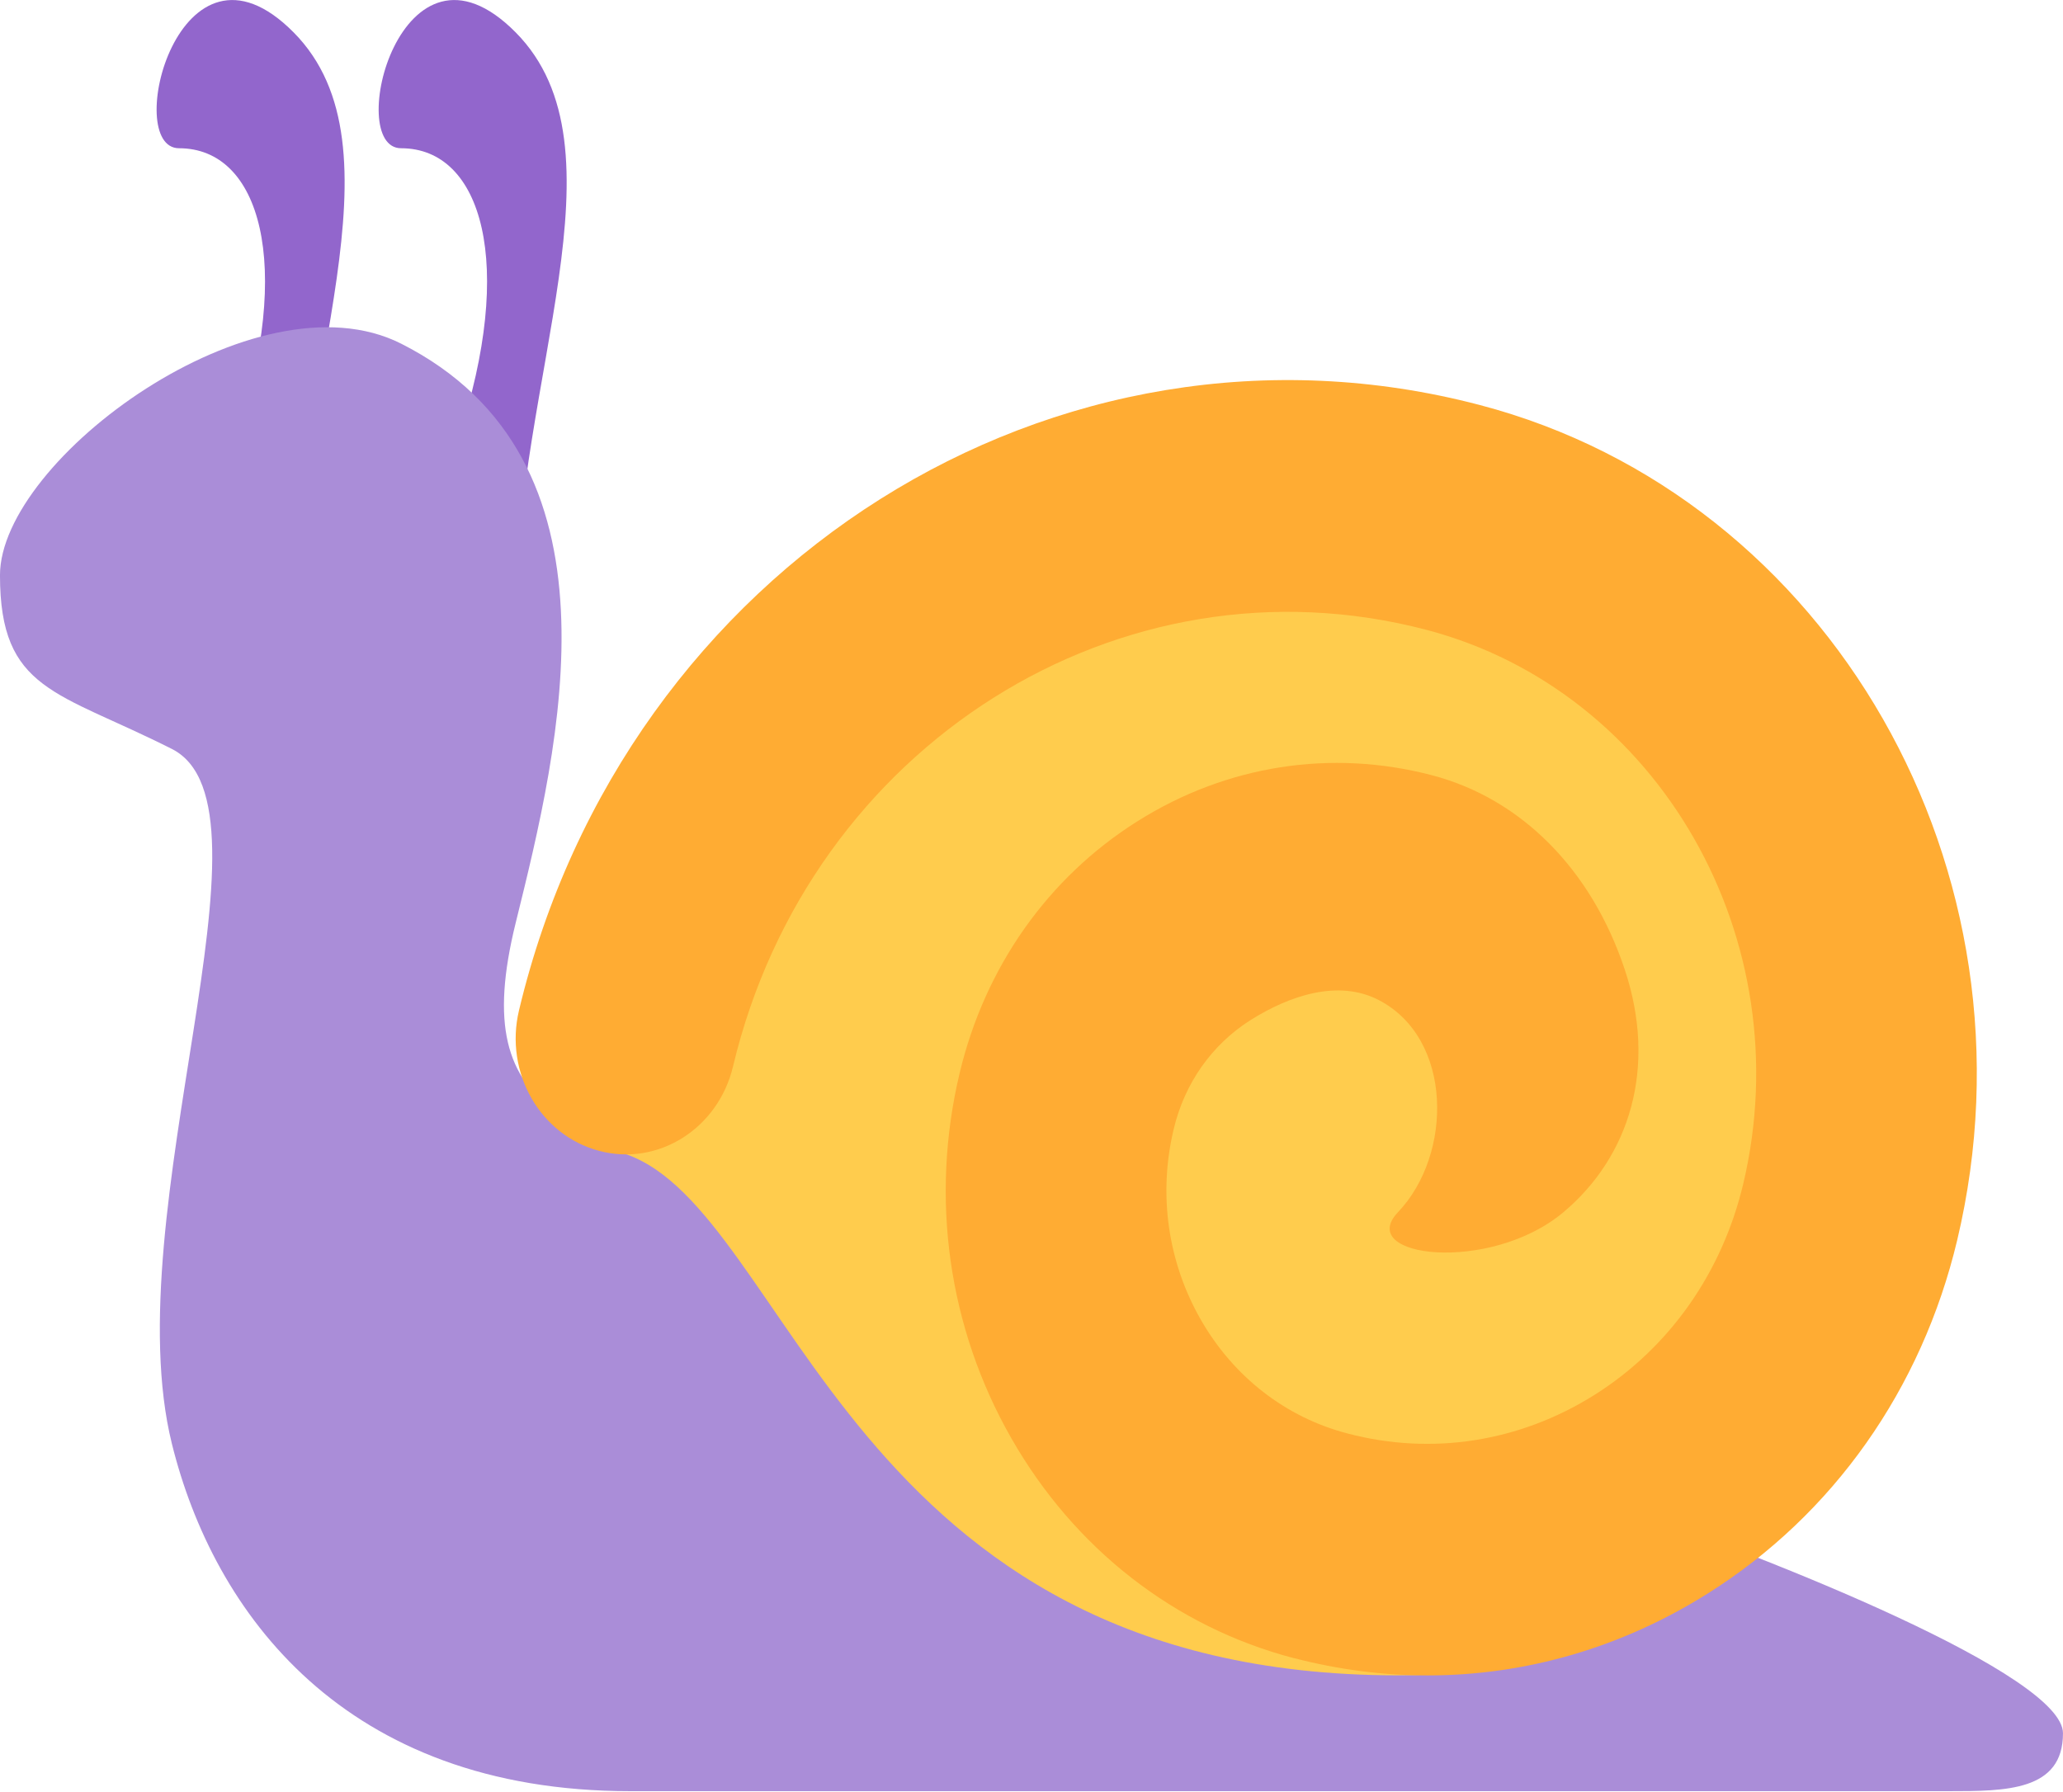
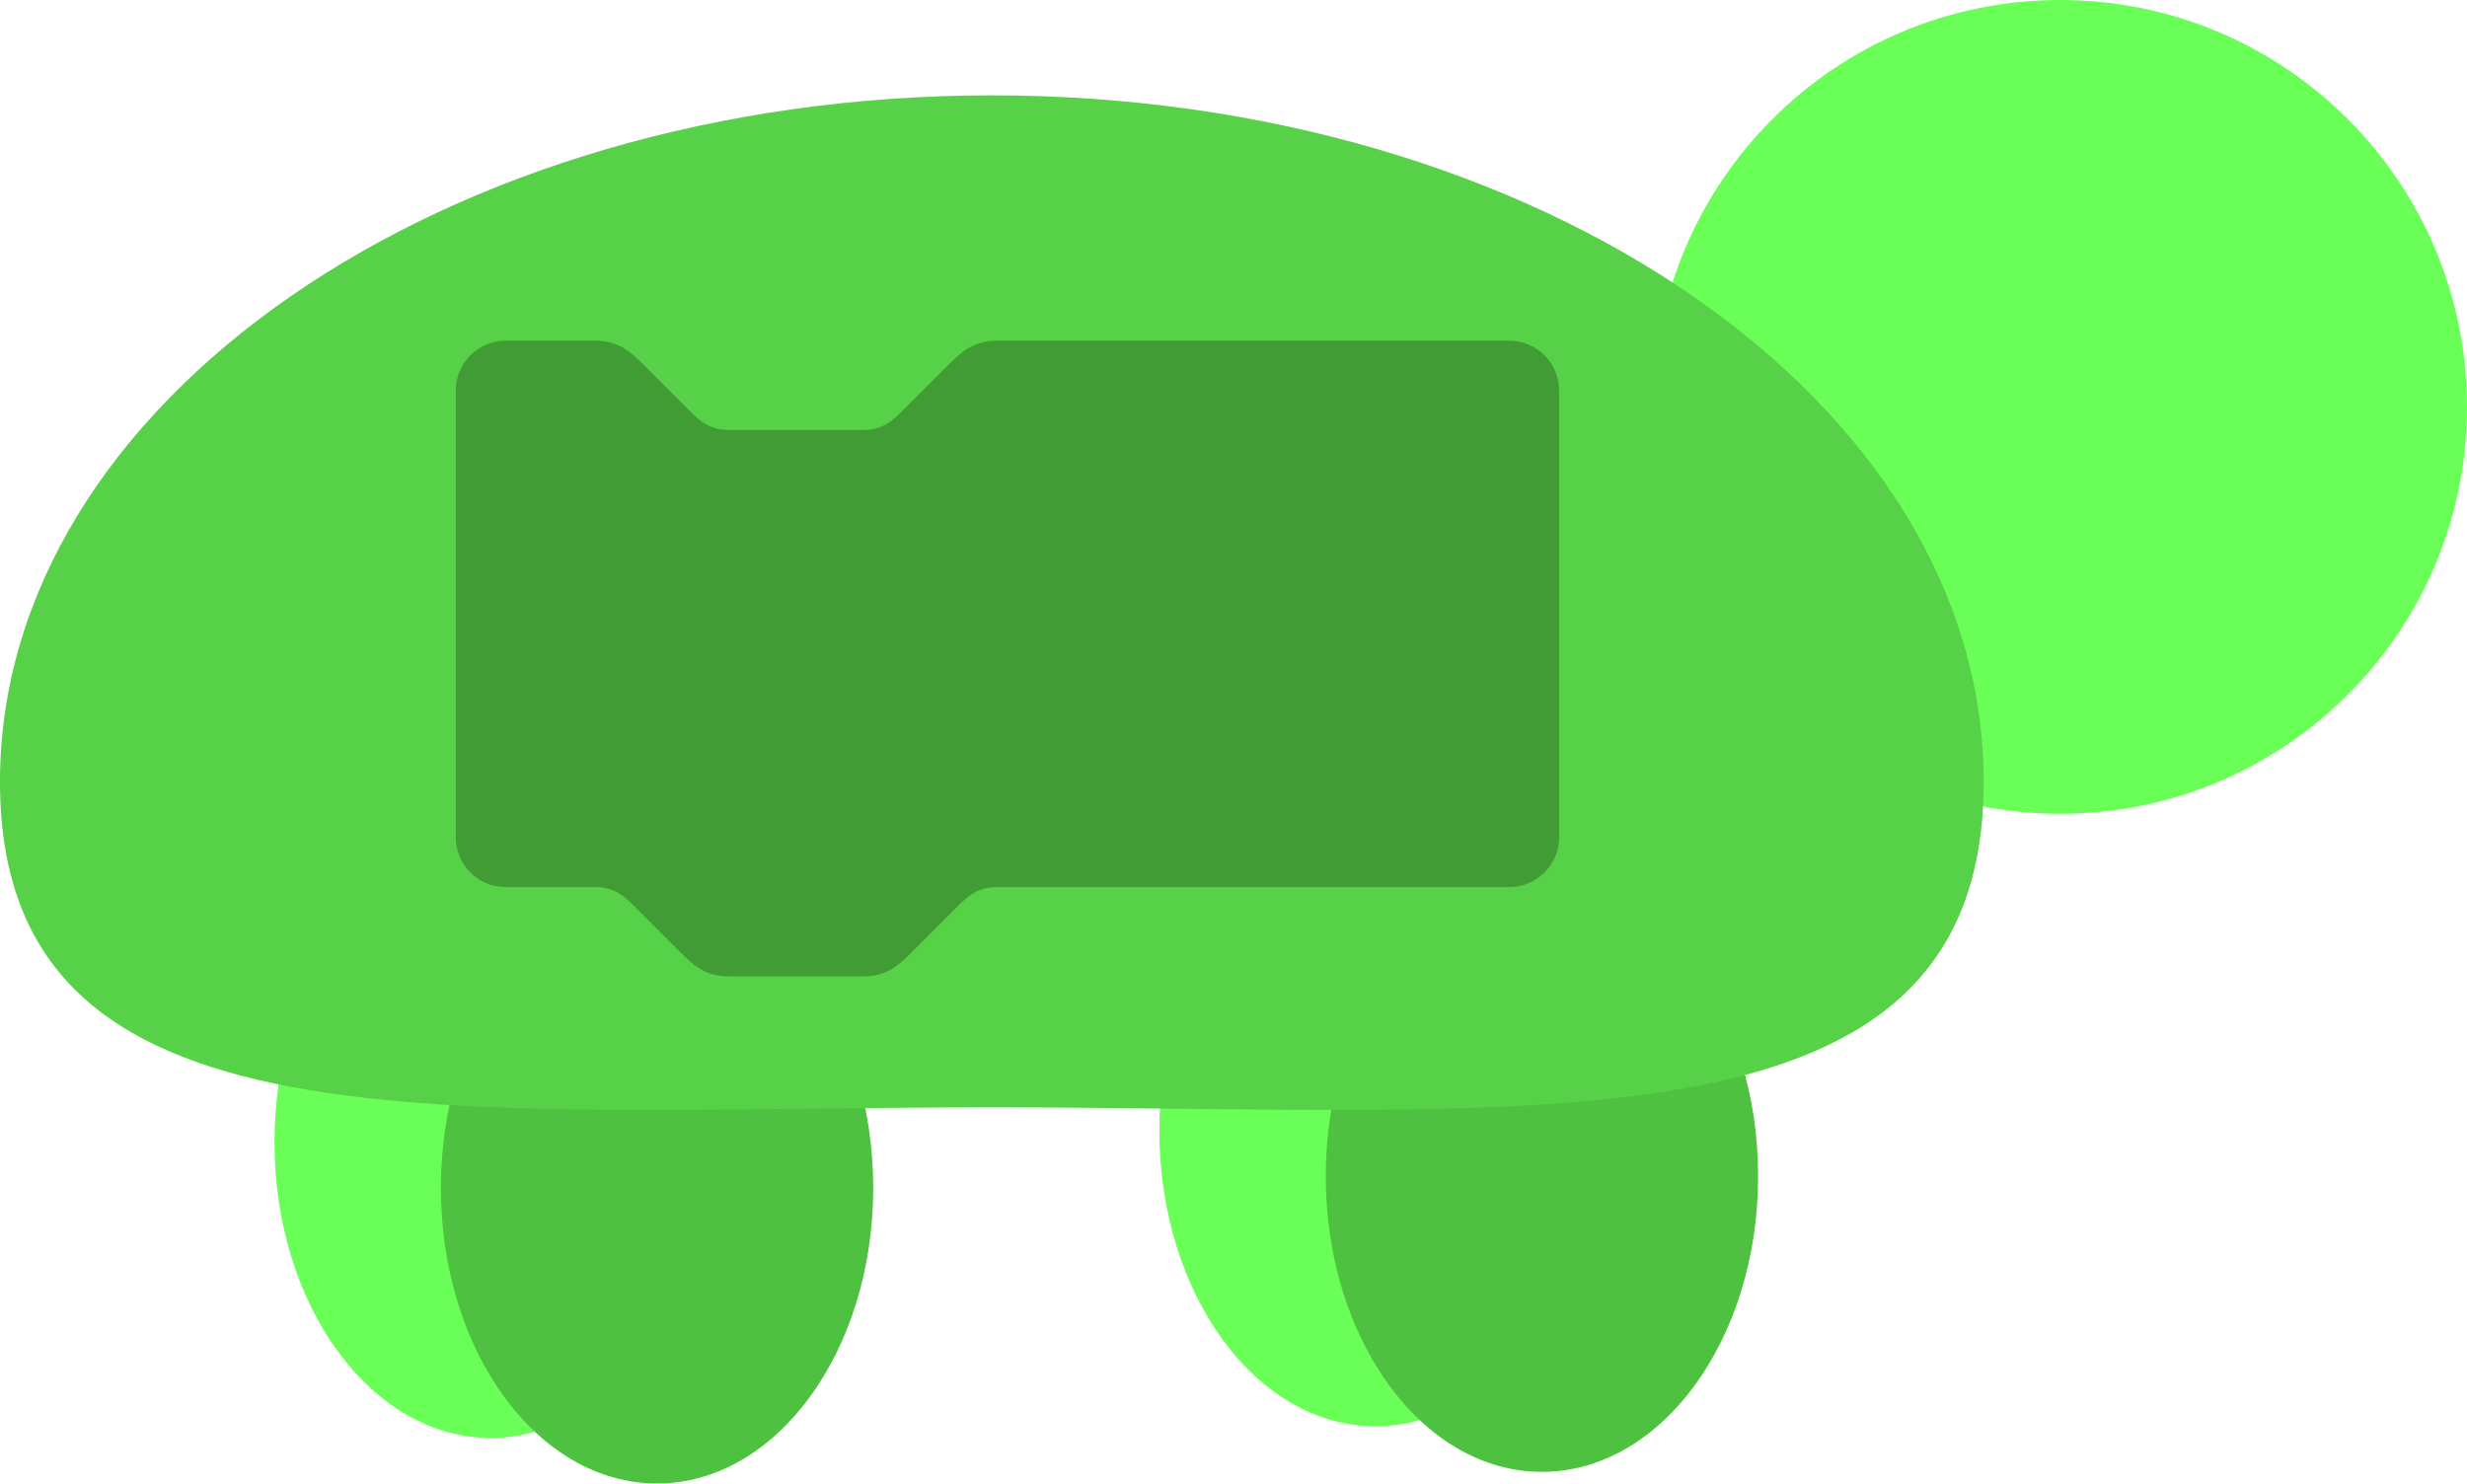
- <svg xmlns="http://www.w3.org/2000/svg" version="1.1" width="74.775" height="64.935" viewBox="0,0,74.775,64.935">
-   <g transform="translate(-202.6127,-147.5325)">
-     <g data-paper-data="{&quot;isPaintingLayer&quot;:true}" fill-rule="nonzero" stroke="none" stroke-width="1" stroke-linecap="butt" stroke-linejoin="miter" stroke-miterlimit="10" stroke-dasharray="" stroke-dashoffset="0" style="mix-blend-mode: normal">
-       <path d="M219.229,163.402c2.077,-6.297 0.86,-10.495 -2.077,-10.495c-2.077,0 0,-8.396 4.154,-4.198c4.154,4.198 0,12.594 0,20.991c0,2.097 -4.154,0 -2.077,-6.297zM211.181,163.402c2.077,-6.297 0.86,-10.495 -2.077,-10.495c-2.077,0 0,-8.396 4.154,-4.198c4.154,4.198 0,12.594 0,20.991c0,2.097 -4.154,0 -2.077,-6.297z" fill="#9266cc" />
-       <path d="M277.387,210.368c0,2.099 -2.077,2.099 -4.154,2.099h-47.773c-10.385,0 -15.104,-6.486 -16.617,-12.594c-2.077,-8.396 4.154,-23.09 0,-25.189c-4.154,-2.099 -6.231,-2.099 -6.231,-6.297c0,-4.198 9.285,-11.052 14.54,-8.396c8.308,4.198 5.747,14.551 4.154,20.991c-1.828,7.393 2.316,7.544 10.385,10.495c10.261,3.751 25.59,9.32 29.079,10.495c6.231,2.099 16.617,6.297 16.617,8.396z" fill="#aa8dd8" />
-       <path d="M247.291,164.187c13.245,0 23.984,9.398 23.984,20.991c0,11.589 -4.742,23.09 -17.987,23.09c-19.988,0 -21.986,-16.793 -27.982,-18.892c-1.896,-0.663 8.74,-25.187 21.986,-25.189z" fill="#ffcc4d" />
-       <path d="M249.513,207.646c-4.316,-1.131 -7.951,-3.961 -10.242,-7.97c-2.289,-4.007 -2.954,-8.709 -1.876,-13.239c0.916,-3.846 3.201,-7.086 6.435,-9.125c3.236,-2.042 7.033,-2.634 10.693,-1.673c3.226,0.85 5.768,3.407 6.975,7.026c1.198,3.583 0.17,6.809 -2.218,8.814c-2.665,2.236 -7.558,1.639 -5.997,0c1.998,-2.099 1.998,-6.297 -0.698,-7.693c-1.468,-0.76 -3.236,-0.16 -4.64,0.724c-1.404,0.886 -2.397,2.292 -2.792,3.961c-0.563,2.357 -0.214,4.801 0.974,6.887c1.19,2.084 3.082,3.556 5.326,4.141c3.064,0.808 6.244,0.306 8.954,-1.398c2.708,-1.707 4.621,-4.421 5.388,-7.639c2.11,-8.864 -3.043,-17.88 -11.482,-20.097c-11.089,-2.909 -22.362,4.194 -25.133,15.835c-0.538,2.25 -2.717,3.623 -4.85,3.054c-2.139,-0.563 -3.442,-2.842 -2.906,-5.092c3.841,-16.136 19.473,-25.982 34.828,-21.946c12.718,3.34 20.478,16.923 17.3,30.279c-1.286,5.397 -4.493,9.943 -9.031,12.8c-3.122,1.969 -6.613,2.976 -10.161,2.976c-1.612,0 -3.238,-0.21 -4.848,-0.628z" fill="#ffac33" />
+ <svg xmlns="http://www.w3.org/2000/svg" version="1.1" width="119.975" height="72.152" viewBox="0,0,119.975,72.152">
+   <g transform="translate(-180.0124,-143.924)">
+     <g data-paper-data="{&quot;isPaintingLayer&quot;:true}" fill-rule="nonzero" stroke-linecap="butt" stroke-linejoin="miter" stroke-miterlimit="10" stroke-dasharray="" stroke-dashoffset="0" style="mix-blend-mode: normal">
+       <path d="M236.395,198.915c0,-7.941 4.707,-14.378 10.513,-14.378c5.806,0 10.513,6.437 10.513,14.378c0,7.941 -4.707,14.378 -10.513,14.378c-5.806,0 -10.513,-6.437 -10.513,-14.378z" fill="#6aff57" stroke="none" stroke-width="0" />
+       <path d="M244.487,201.132c0,-7.941 4.707,-14.378 10.513,-14.378c5.806,0 10.513,6.437 10.513,14.378c0,7.941 -4.707,14.378 -10.513,14.378c-5.806,0 -10.513,-6.437 -10.513,-14.378z" fill="#4fc140" stroke="none" stroke-width="0" />
+       <path d="M193.361,199.481c0,-7.941 4.707,-14.378 10.513,-14.378c5.806,0 10.513,6.437 10.513,14.378c0,7.941 -4.707,14.378 -10.513,14.378c-5.806,0 -10.513,-6.437 -10.513,-14.378z" fill="#6aff57" stroke="none" stroke-width="0" />
+       <path d="M260.408,163.714c0,-10.93 8.86,-19.79 19.79,-19.79c10.93,0 19.79,8.86 19.79,19.79c0,10.93 -8.86,19.79 -19.79,19.79c-10.93,0 -19.79,-8.86 -19.79,-19.79z" fill="#6aff57" stroke="none" stroke-width="0" />
+       <path d="M201.453,201.698c0,-7.941 4.707,-14.378 10.513,-14.378c5.806,0 10.513,6.437 10.513,14.378c0,7.941 -4.707,14.378 -10.513,14.378c-5.806,0 -10.513,-6.437 -10.513,-14.378z" fill="#4fc140" stroke="none" stroke-width="0" />
+       <path d="M180.012,181.947c0,-18.438 21.597,-33.385 48.237,-33.385c26.641,0 48.237,14.947 48.237,33.385c0,18.438 -21.597,15.836 -48.237,15.836c-26.641,0 -48.237,2.602 -48.237,-15.836z" fill="#57d147" stroke="none" stroke-width="0" />
+       <path d="M202.428,162.917c0,-1.2 0.973,-2.173 2.173,-2.173h4.346c1.086,0 1.63,0.543 2.173,1.086l2.173,2.173c0.543,0.543 1.086,1.086 2.173,1.086h6.519c1.086,0 1.63,-0.543 2.173,-1.086l2.173,-2.173c0.543,-0.543 1.086,-1.086 2.173,-1.086h24.908c1.2,0 2.173,0.973 2.173,2.173v21.729c0,1.2 -0.973,2.173 -2.173,2.173h-24.908c-1.086,0 -1.63,0.543 -2.173,1.086l-2.173,2.173c-0.543,0.543 -1.086,1.086 -2.173,1.086h-6.519c-1.086,0 -1.63,-0.543 -2.173,-1.086l-2.173,-2.173c-0.543,-0.543 -1.086,-1.086 -2.173,-1.086h-4.346c-1.2,0 -2.173,-0.973 -2.173,-2.173z" fill="#419c35" stroke="#419c35" stroke-width="0.5" />
    </g>
  </g>
</svg>
